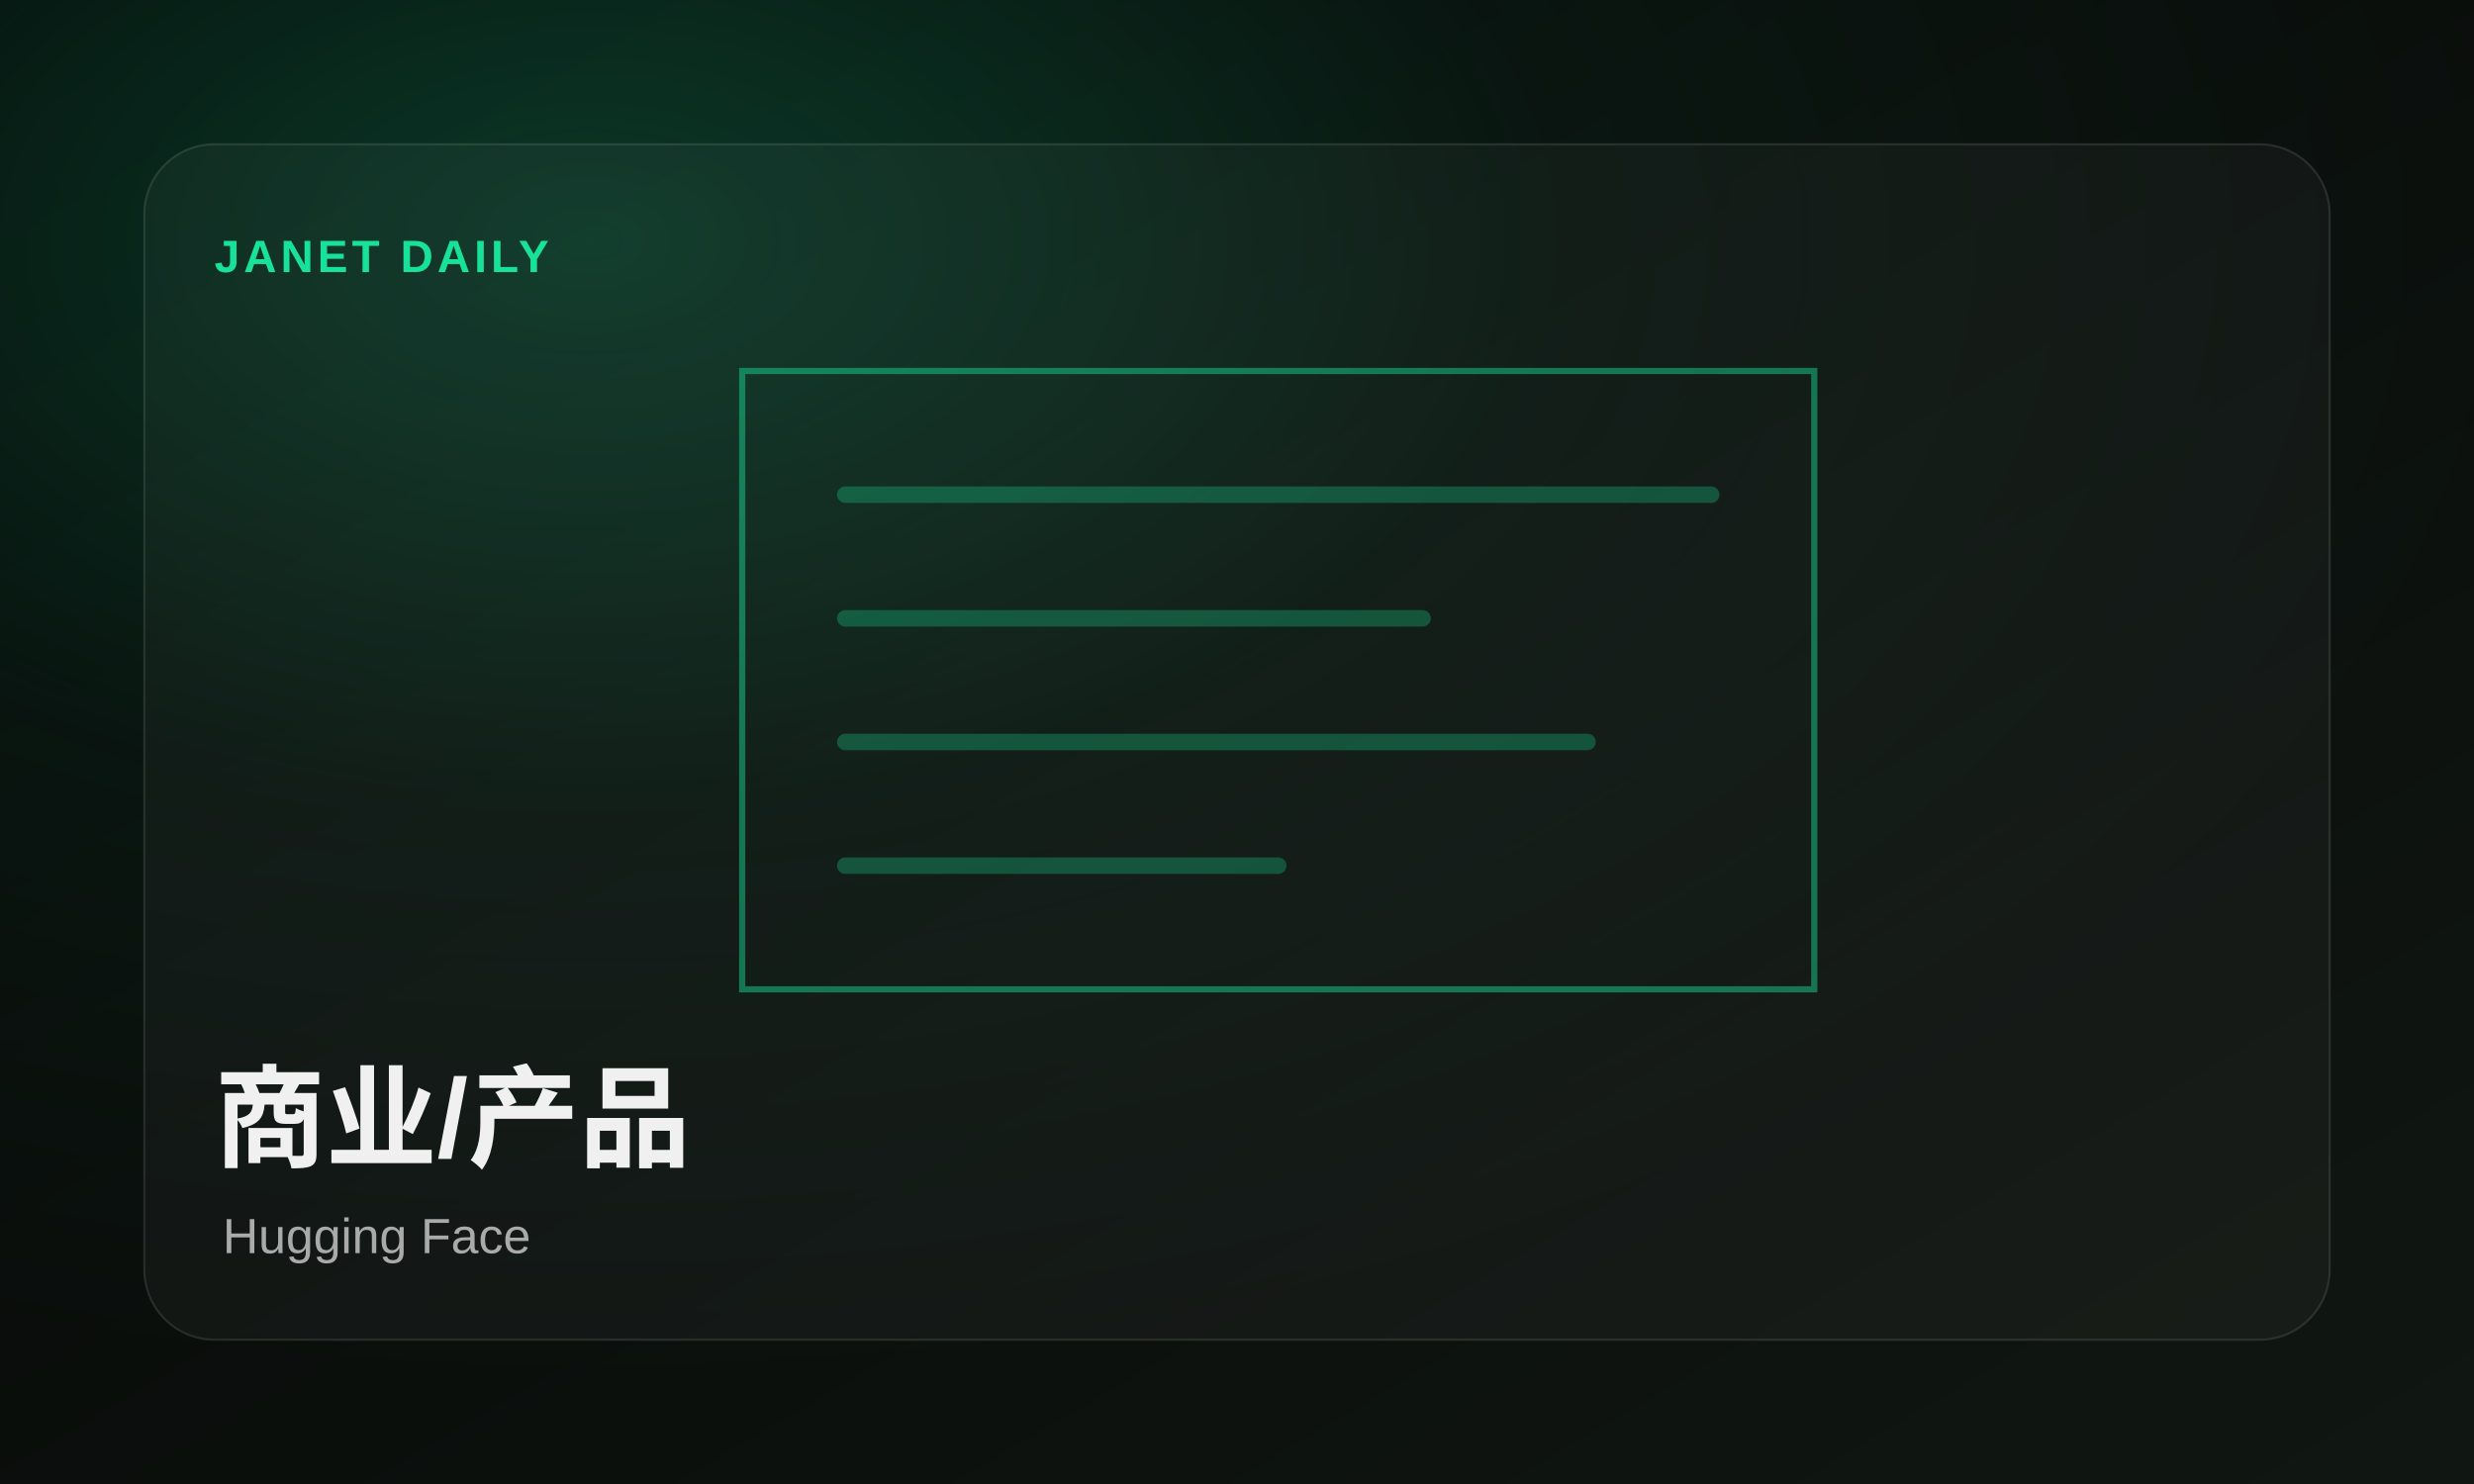
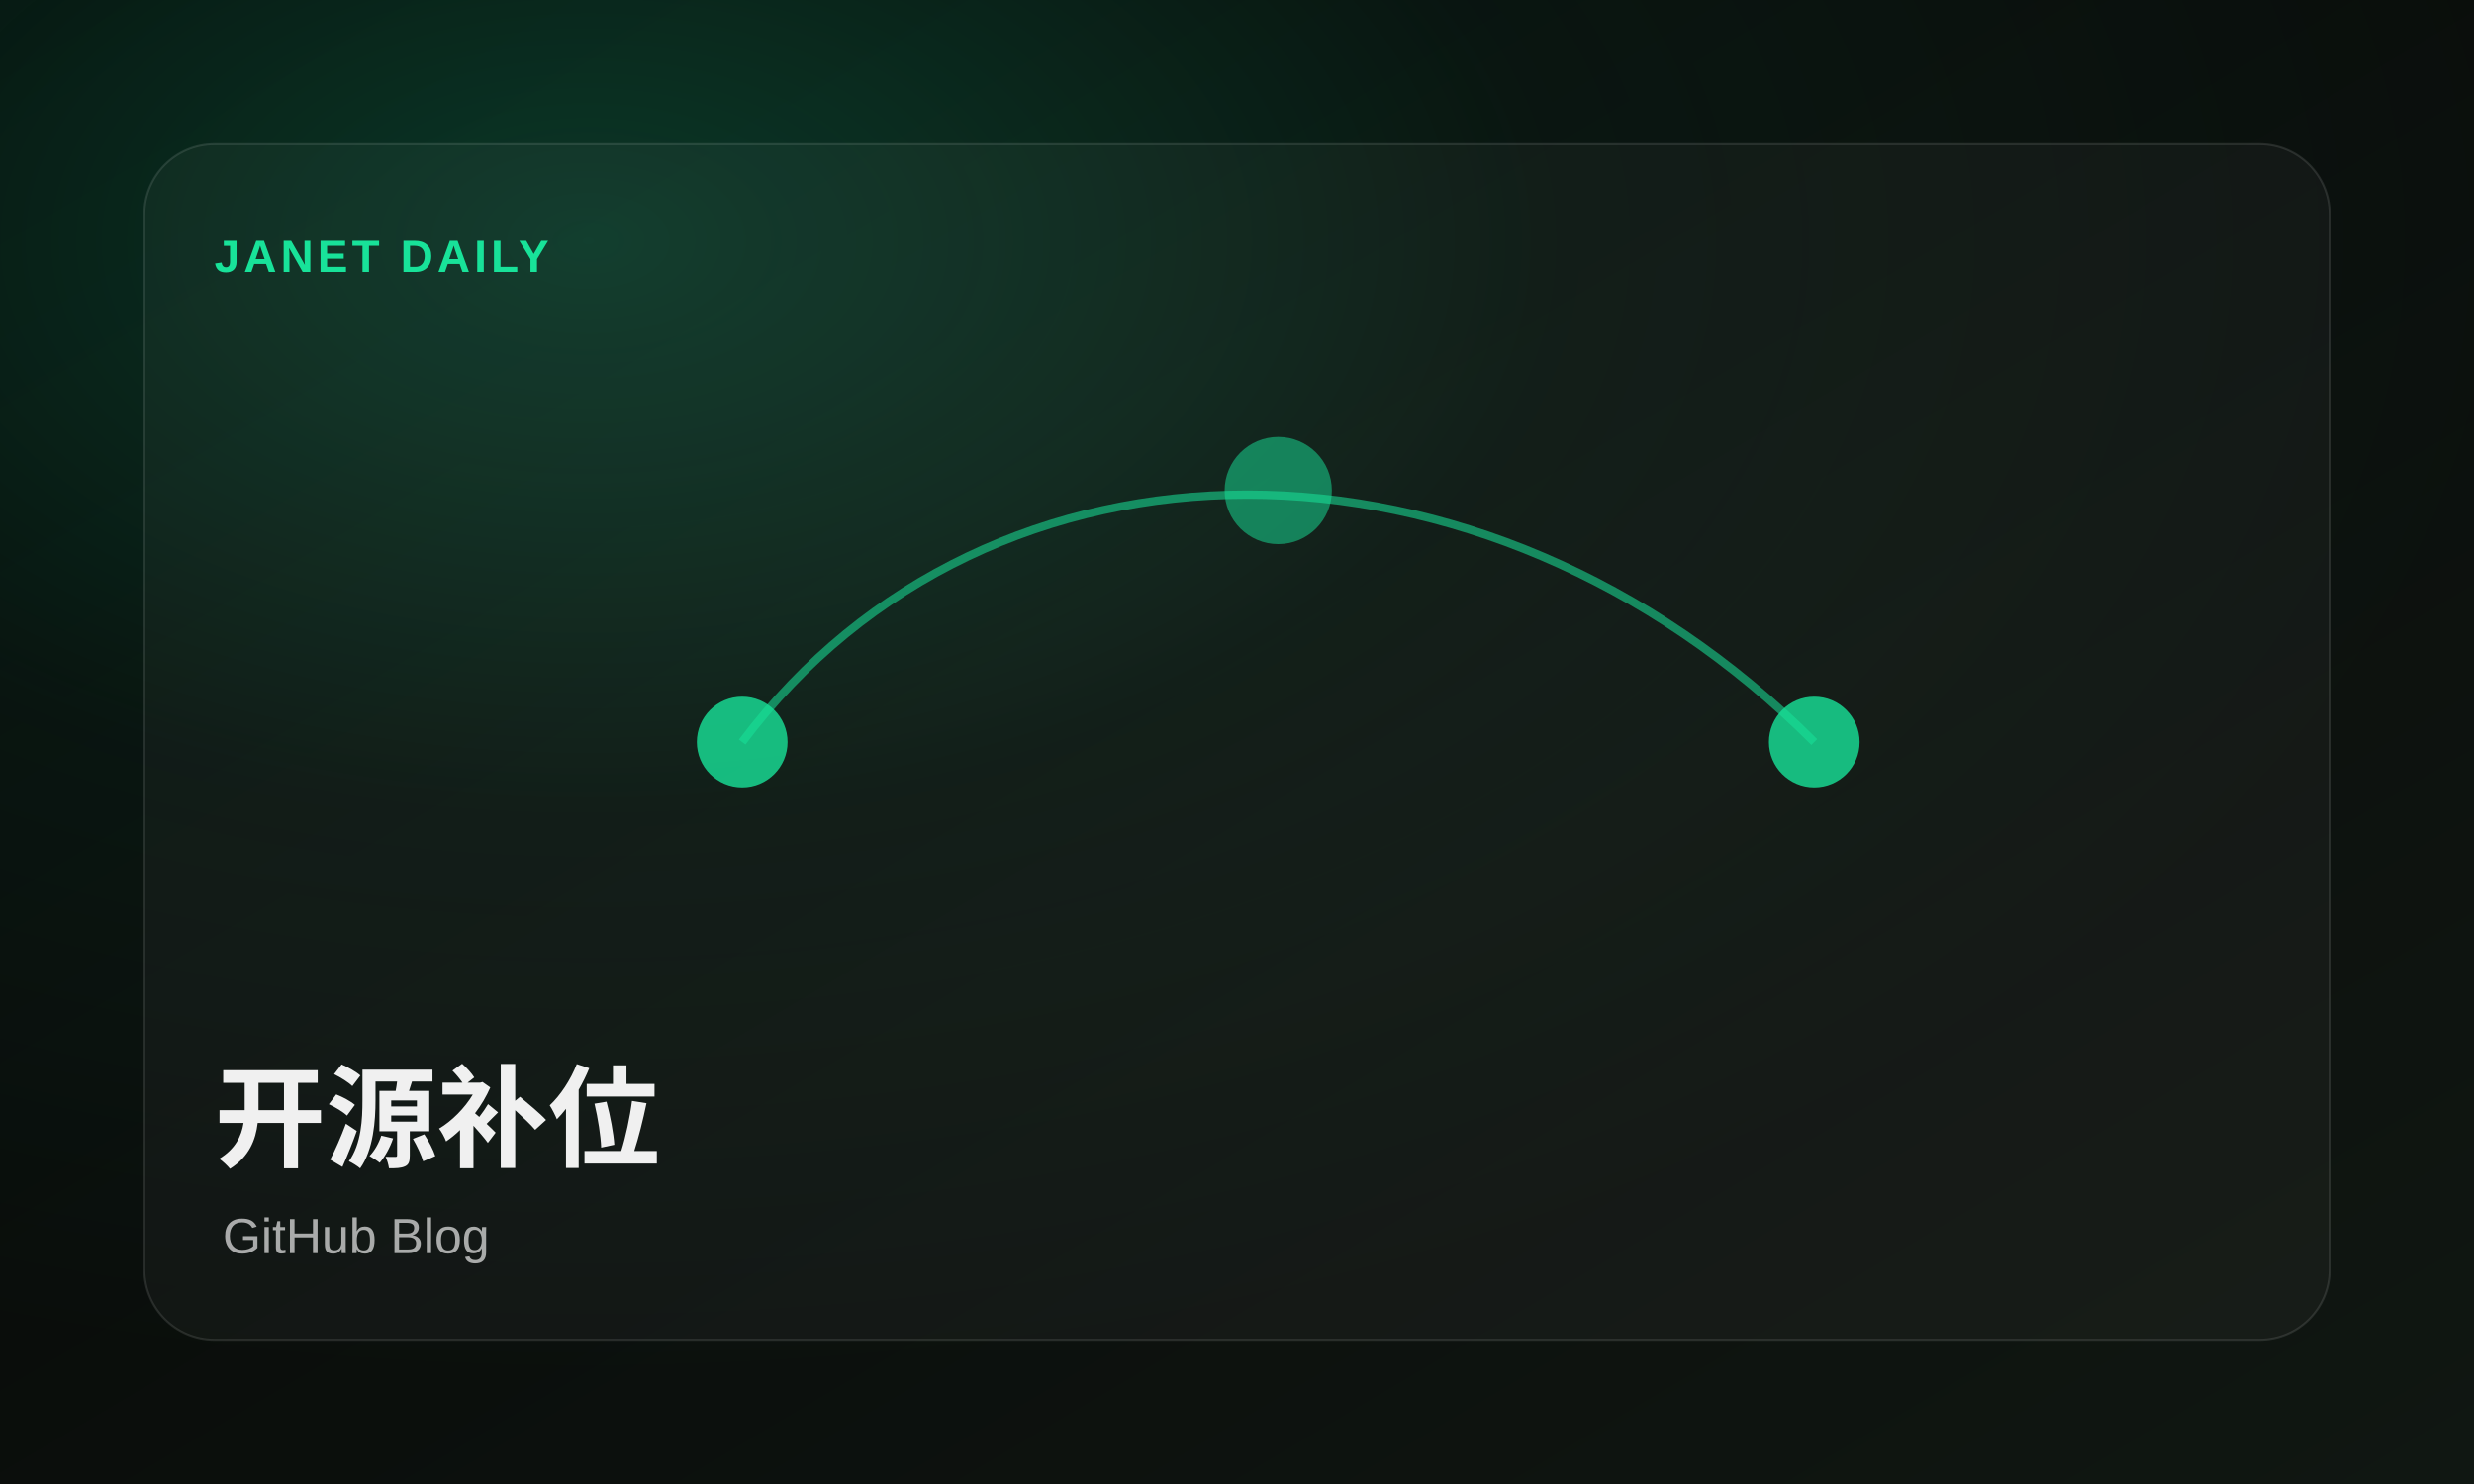
- <svg xmlns="http://www.w3.org/2000/svg" viewBox="0 0 1200 720" width="1200" height="720" role="img" aria-label="商业/产品">
+ <svg xmlns="http://www.w3.org/2000/svg" viewBox="0 0 1200 720" width="1200" height="720" role="img" aria-label="开源补位">
  <defs>
    <linearGradient id="bg" x1="0" x2="1" y1="0" y2="1">
      <stop offset="0" stop-color="#050505" />
      <stop offset="1" stop-color="#101712" />
    </linearGradient>
    <radialGradient id="glow" cx="24%" cy="16%" r="78%">
      <stop offset="0" stop-color="#18e299" stop-opacity=".22" />
      <stop offset=".5" stop-color="#18e299" stop-opacity=".05" />
      <stop offset="1" stop-color="#18e299" stop-opacity="0" />
    </radialGradient>
  </defs>
  <rect width="1200" height="720" fill="url(#bg)" />
  <rect width="1200" height="720" fill="url(#glow)" />
  <rect x="70" y="70" width="1060" height="580" rx="34" fill="rgba(255,255,255,.035)" stroke="rgba(255,255,255,.11)" />
-   <path d="M360 180h520v300H360z" fill="none" stroke="#18e299" stroke-width="3" opacity=".45" />
-   <path d="M410 240h420M410 300h280M410 360h360M410 420h210" stroke="#18e299" stroke-width="8" stroke-linecap="round" opacity=".28" />
+   <path d="M360 360c120-160 360-160 520 0" fill="none" stroke="#18e299" stroke-width="4" opacity=".55" />
+   <circle cx="360" cy="360" r="22" fill="#18e299" opacity=".8" />
+   <circle cx="620" cy="238" r="26" fill="#18e299" opacity=".5" />
+   <circle cx="880" cy="360" r="22" fill="#18e299" opacity=".8" />
  <text x="104" y="132" fill="#18e299" font-family="Arial, Helvetica, sans-serif" font-size="22" font-weight="700" letter-spacing="2">JANET DAILY</text>
-   <text x="104" y="562" fill="#f0f0f0" font-family="Arial, Helvetica, sans-serif" font-size="54" font-weight="700">商业/产品</text>
-   <text x="108" y="608" fill="rgba(240,240,240,.68)" font-family="Arial, Helvetica, sans-serif" font-size="24">Hugging Face</text>
+   <text x="104" y="562" fill="#f0f0f0" font-family="Arial, Helvetica, sans-serif" font-size="54" font-weight="700">开源补位</text>
+   <text x="108" y="608" fill="rgba(240,240,240,.68)" font-family="Arial, Helvetica, sans-serif" font-size="24">GitHub Blog</text>
</svg>
